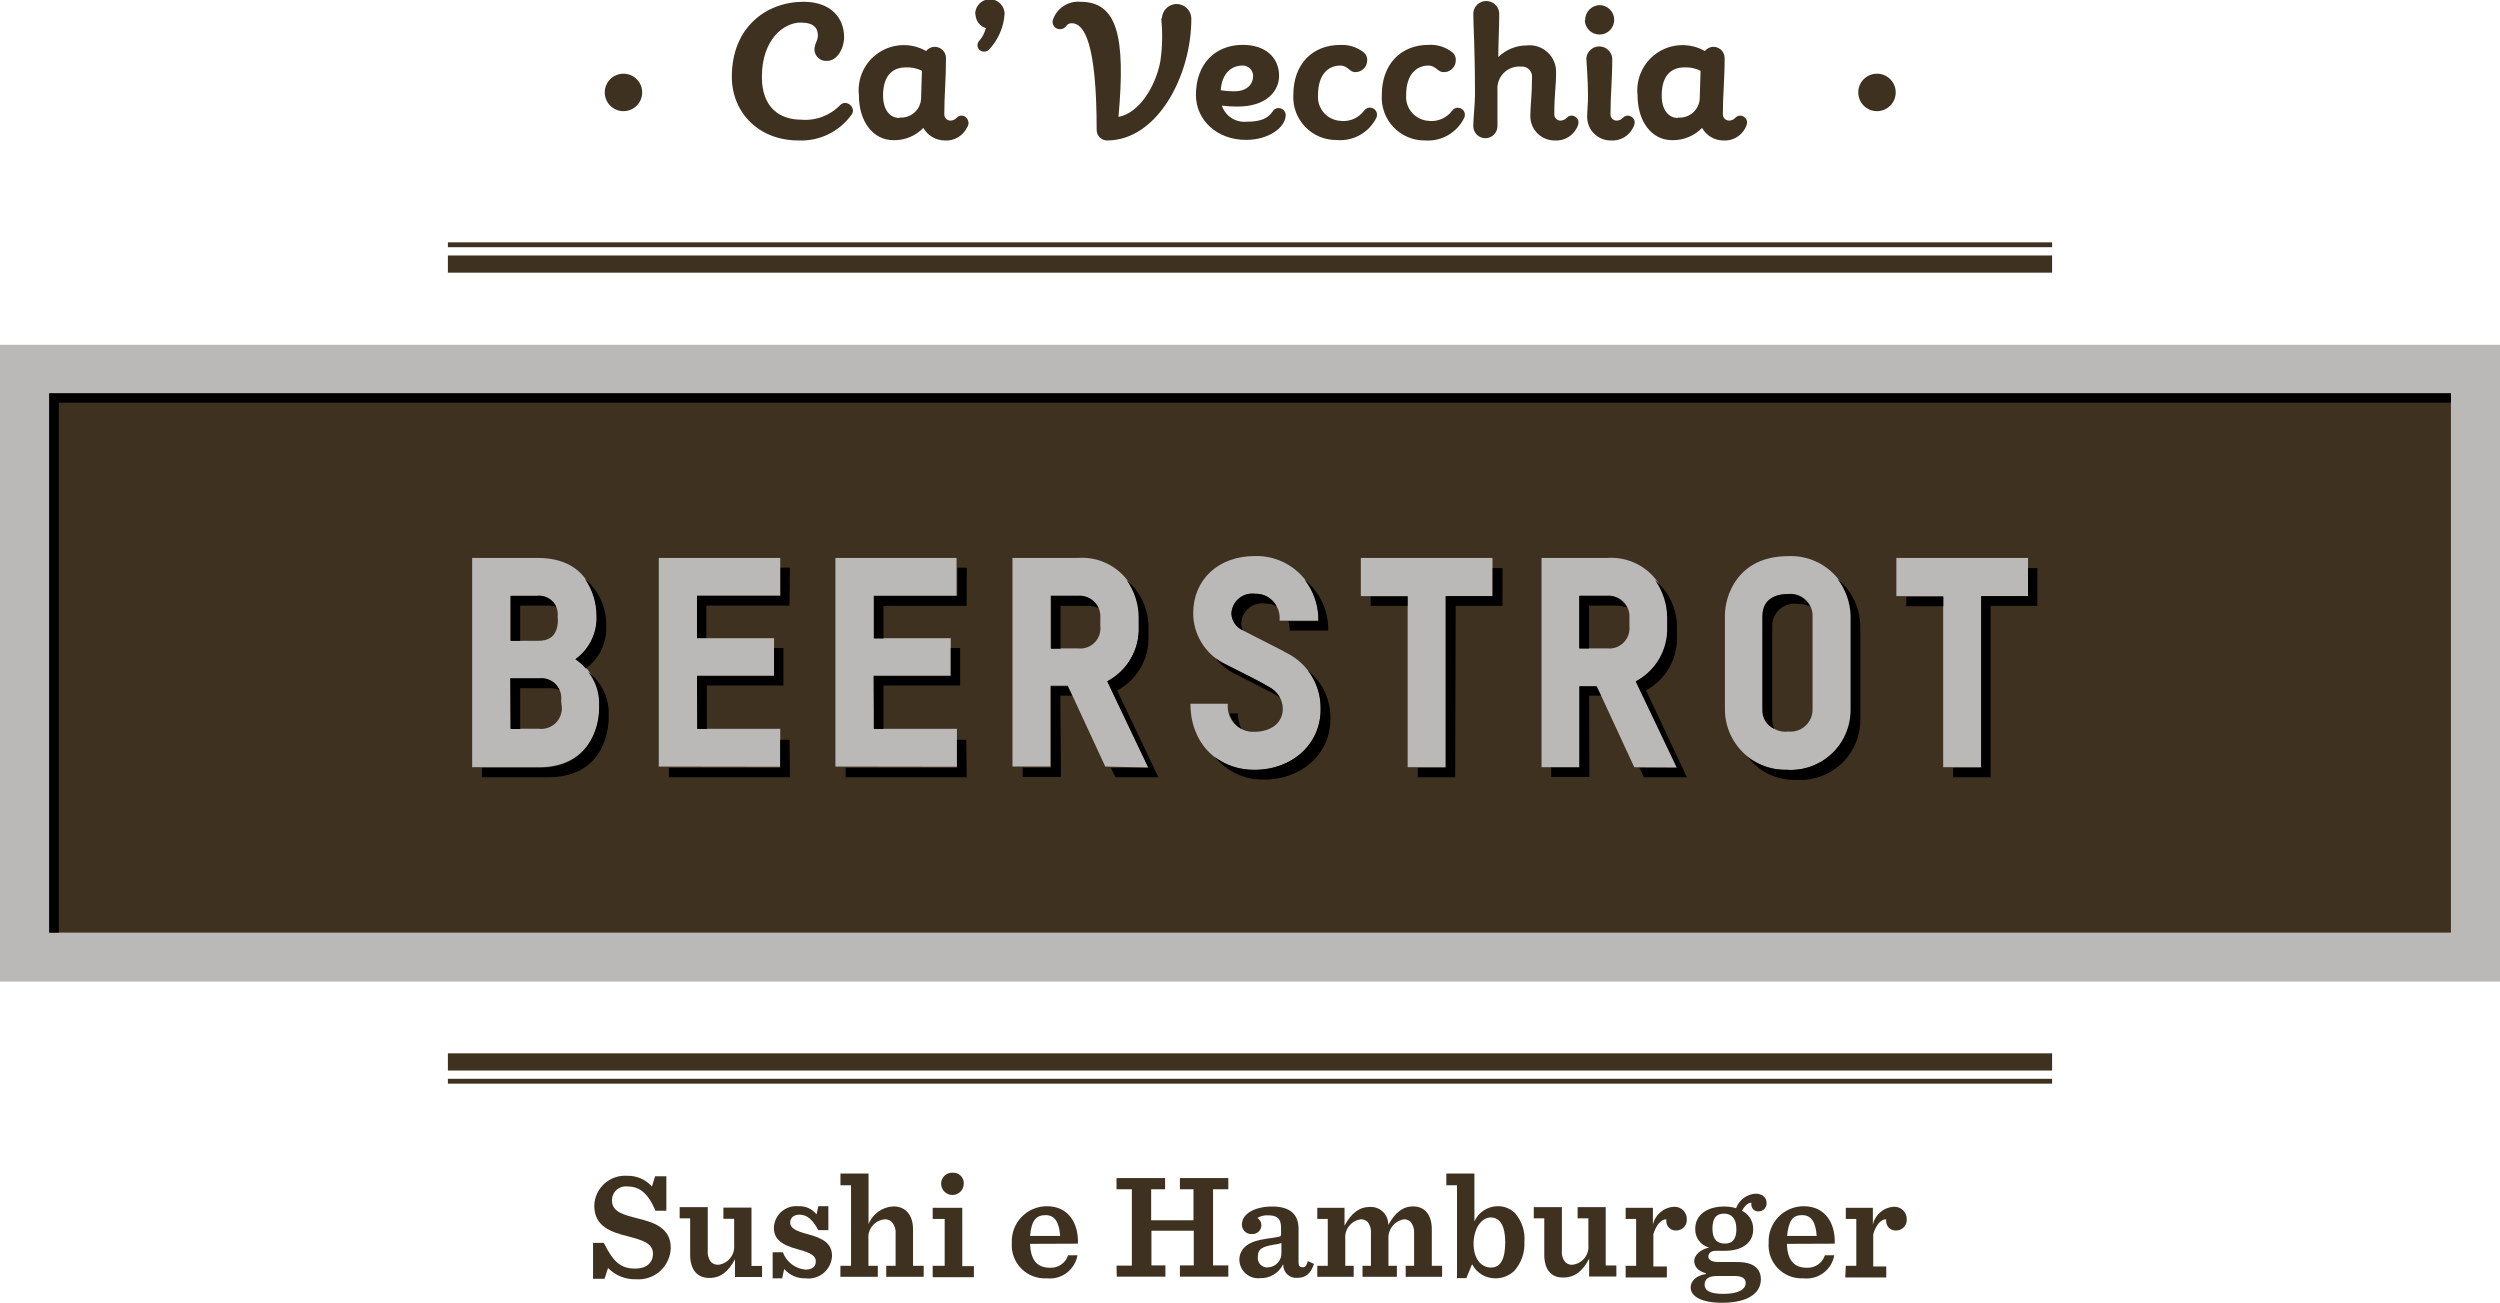
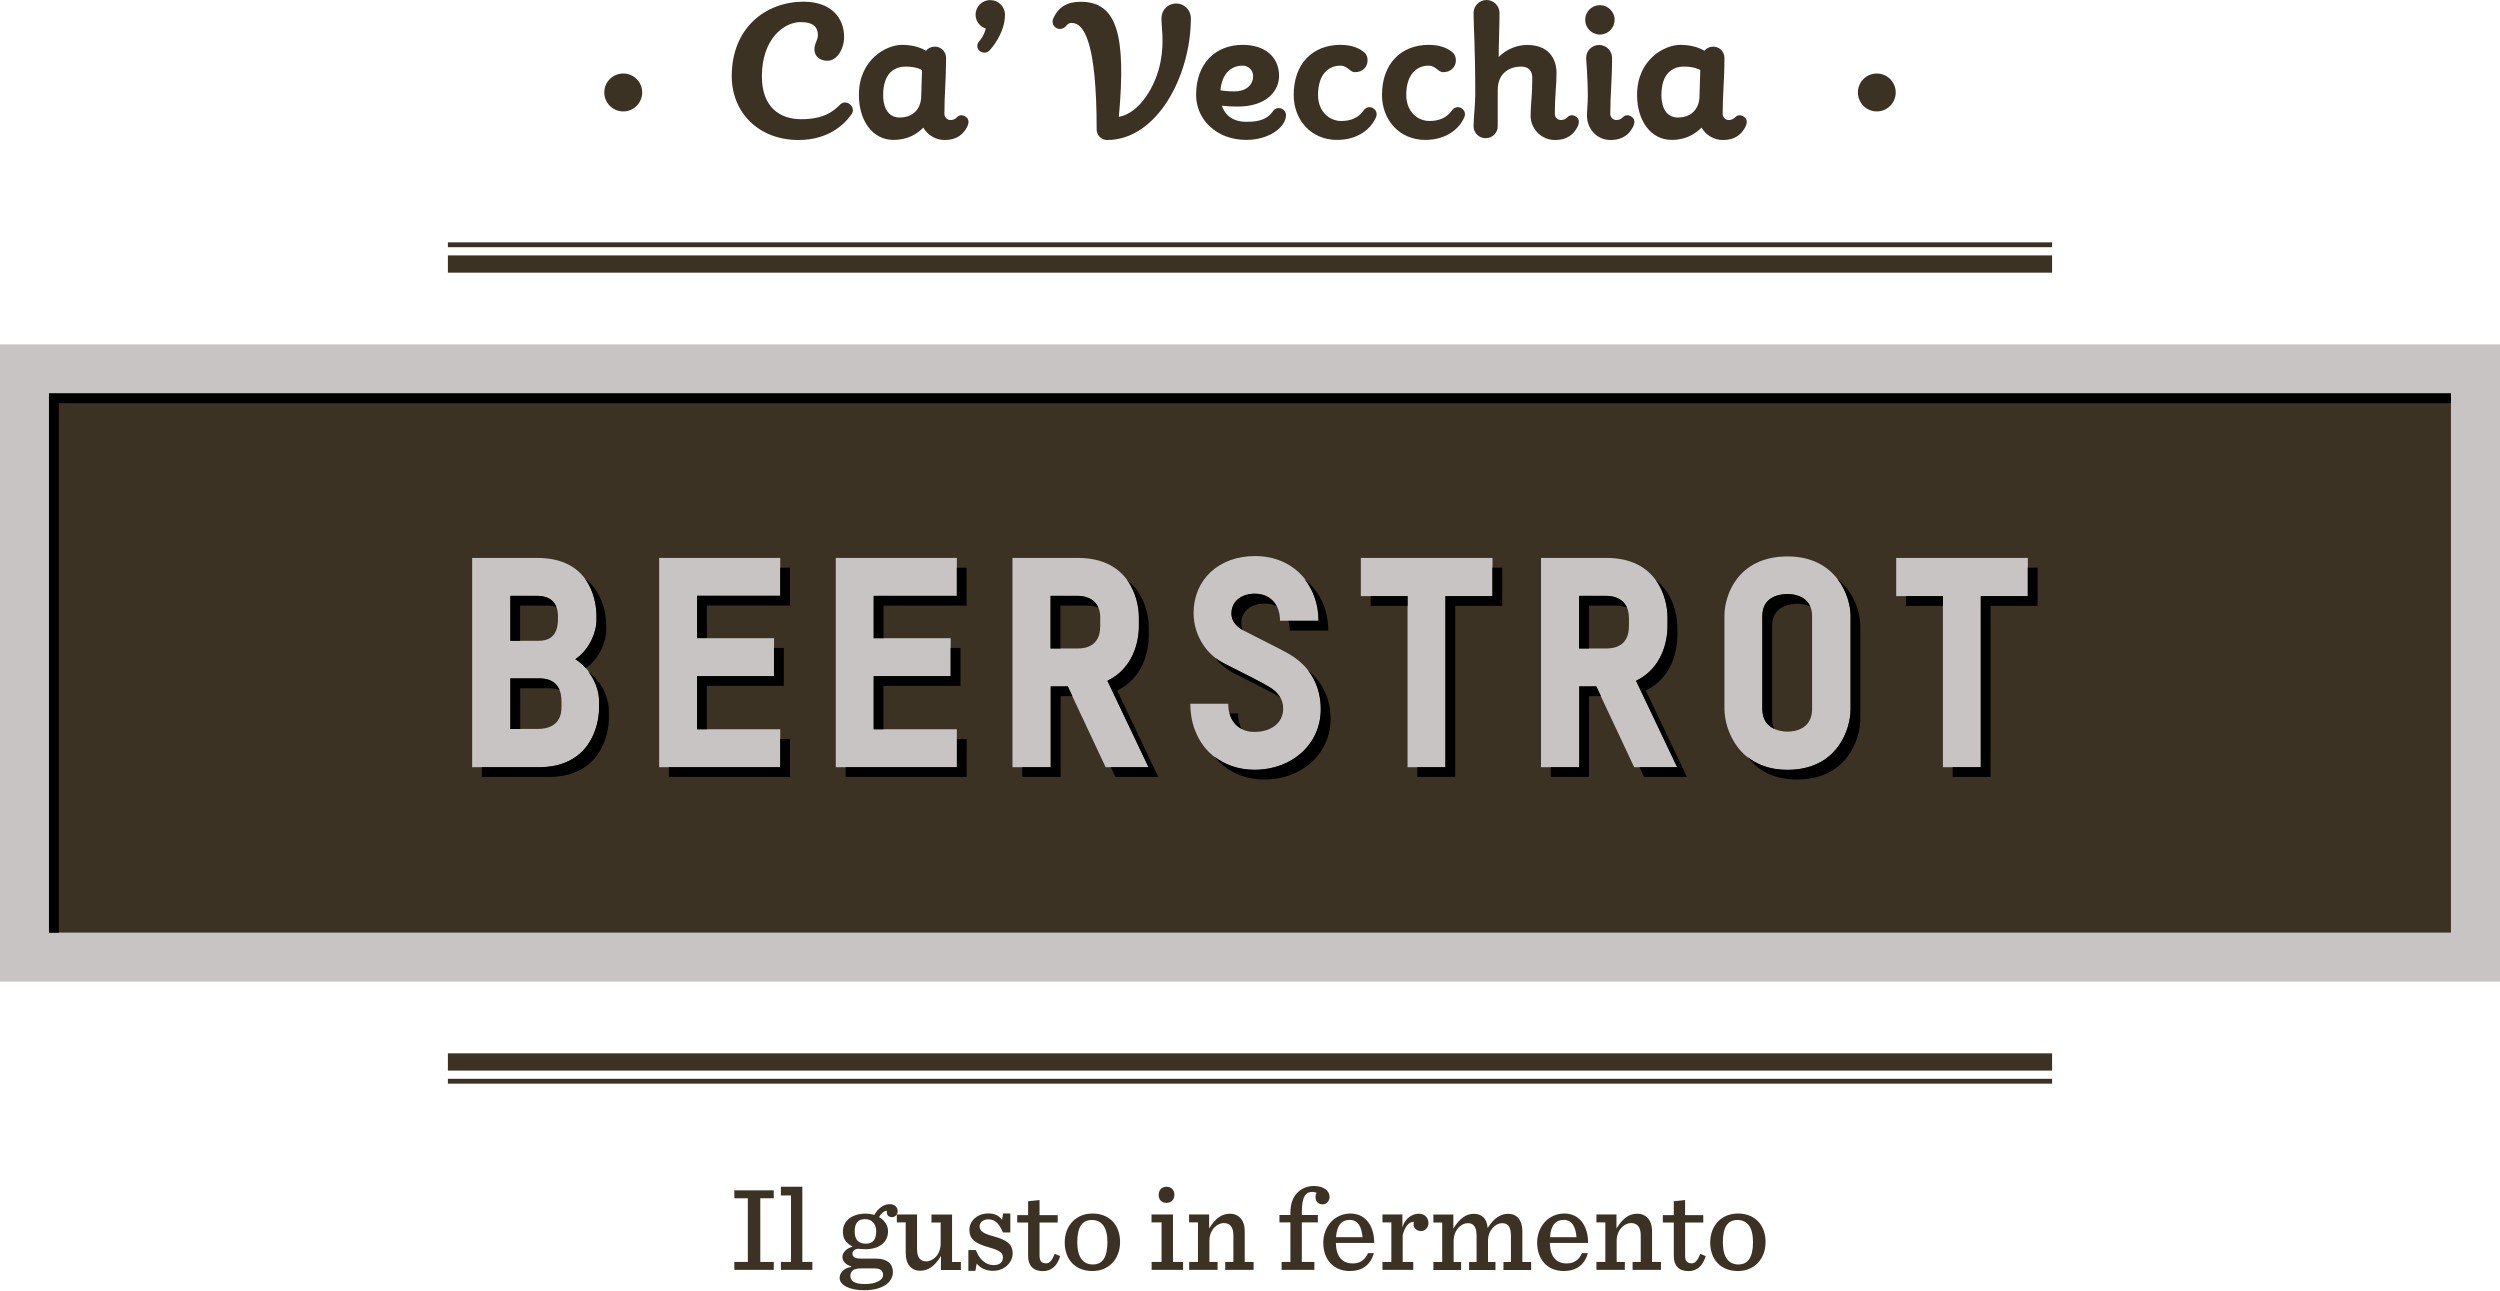
- <svg xmlns="http://www.w3.org/2000/svg" id="Isolation_Mode" data-name="Isolation Mode" viewBox="0 0 266.97 139.07">
-   <rect x="2.62" y="39.39" width="261.73" height="62.81" style="fill:#3f3120" />
-   <path d="M267,104.82H0v-68H267ZM5.23,99.59h256.5V42H5.23ZM57.55,81.93H50.42V59.58h7c5.4,0,6.31,4.17,6.31,6.24v.38a5.43,5.43,0,0,1-2.26,4.18A5.5,5.5,0,0,1,64,74.87v.72C64,77.63,62.91,81.93,57.55,81.93Zm2-16.07a2,2,0,0,0-2.26-2.23H54.5v4.8h3c.92,0,2.08-.31,2.08-2.29Zm.37,9a2.14,2.14,0,0,0-2.32-2.44H54.5v5.4h3A2.21,2.21,0,0,0,60,75.52Zm10.43,7V59.58H83.32v4.05H74.43v4.52h8.23v4H74.43v5.68h8.89v4.05Zm18.86,0V59.58h12.94v4.05H93.3v4.52h8.23v4H93.3v5.68h8.89v4.05Zm28.82,0-4-8.64H112.2v8.64h-4.08V59.58h7a6.07,6.07,0,0,1,6.5,6.34v1a6.33,6.33,0,0,1-3.36,5.81l4.39,9.23ZM117.5,66a2.21,2.21,0,0,0-2.45-2.38H112.2v5.62h2.92a2.15,2.15,0,0,0,2.38-2.39ZM134,82.21c-4.18,0-6.88-3-6.88-7.06h4a2.71,2.71,0,0,0,2.79,3c1.89,0,3.08-1,3.08-2.48a2.64,2.64,0,0,0-1.54-2.35c-.85-.51-2.35-1.26-4.83-2.51a6.05,6.05,0,0,1-3.2-5.34c0-3.58,2.7-6.09,6.56-6.09a6.58,6.58,0,0,1,6.78,6.9h-4.12A2.59,2.59,0,0,0,134,63.41a2.22,2.22,0,0,0-2.51,2.13,2.09,2.09,0,0,0,1.31,1.82c2.7,1.38,3.74,1.89,4.59,2.36a6.54,6.54,0,0,1,3.64,6C141.05,79.48,138,82.21,134,82.21Zm20.37-18.55V81.93h-4.05V63.66h-5V59.58h14.06v4.08Zm20.15,18.27-4-8.64h-1.82v8.64h-4.08V59.58h7a6.07,6.07,0,0,1,6.5,6.34v1a6.33,6.33,0,0,1-3.36,5.81l4.4,9.23ZM174,66a2.21,2.21,0,0,0-2.45-2.38h-2.86v5.62h2.92A2.16,2.16,0,0,0,174,66.86Zm16.92,16.2a6.46,6.46,0,0,1-6.72-6.5v-10c0-2.07,1.35-6.31,6.75-6.31a6.41,6.41,0,0,1,6.72,6.34v10A6.4,6.4,0,0,1,190.87,82.21Zm2.64-16.42a2.33,2.33,0,0,0-2.61-2.35c-.88,0-2.7.28-2.7,2.35v9.92a2.4,2.4,0,0,0,2.7,2.42,2.36,2.36,0,0,0,2.61-2.42Zm18-2.13V81.93h-4.05V63.66h-5V59.58h14.06v4.08Z" style="fill:#bbb8b8" />
-   <path d="M261.73,42v1H6.28V99.59h-1V42ZM84.36,60.62h-1v3H74.43v4.52h1V64.67h8.88ZM103.23,83H90.3v-1h11.89v-3h1Zm0-18.3H94.35v3.48h-1V63.63h8.89v-3h1ZM93.3,72.2h8.23v-3h1v4H94.35v4.64h-1Zm20,10.77h-4.09v-1h3V73.29H114l.49,1h-1.26Zm6-9.23L123.7,83h-4.59l-.48-1h4l-4.39-9.23a6.33,6.33,0,0,0,3.36-5.81v-1a7,7,0,0,0-1.28-4,6.54,6.54,0,0,1,2.32,5v1A6.31,6.31,0,0,1,119.3,73.74ZM74.43,72.2h8.23v-3h1v4H75.48v4.64h-1Zm-15-7.37a3.1,3.1,0,0,0-1-.16H55.55v3.76h-1v-4.8h2.83A2,2,0,0,1,59.41,64.83ZM54.5,72.45h3.14a2.1,2.1,0,0,1,2.11,1.24,2.74,2.74,0,0,0-1.07-.2H55.55v4.36h-1ZM58.59,83H51.47v-1h6.08c5.36,0,6.43-4.3,6.43-6.34v-.72a5.35,5.35,0,0,0-1.17-3.18A5.48,5.48,0,0,1,65,75.91v.72C65,78.67,64,83,58.59,83Zm25.77,0H71.43v-1H83.32v-3h1Zm32.93-18.08a3.18,3.18,0,0,0-1.19-.22h-2.85v4.58h-1V63.63h2.85A2.3,2.3,0,0,1,117.29,64.89Zm-52.55,2v.38a5.38,5.38,0,0,1-2.18,4.1,5.47,5.47,0,0,0-1.12-1A5.43,5.43,0,0,0,63.7,66.2v-.38a6.92,6.92,0,0,0-1.24-4A6.33,6.33,0,0,1,64.74,66.87ZM212.57,83h-4v-1h3V63.66h5v-3h1V64.7h-5ZM136.33,64.75a2.77,2.77,0,0,0-1.27-.3,2.22,2.22,0,0,0-2.51,2.14,1.73,1.73,0,0,0,.18.71,2,2,0,0,1-1.22-1.76A2.22,2.22,0,0,1,134,63.41,2.46,2.46,0,0,1,136.33,64.75Zm37.4.14a3.16,3.16,0,0,0-1.18-.22h-2.86v4.58h-1.05V63.63h2.86A2.29,2.29,0,0,1,173.73,64.89Zm-4,18.08h-4.08v-1h3V73.29h1.82l.5,1h-1.27Zm6.06-9.23L180.14,83h-4.58l-.49-1h4l-4.4-9.23a6.33,6.33,0,0,0,3.36-5.81v-1a7,7,0,0,0-1.28-4,6.56,6.56,0,0,1,2.33,5v1A6.31,6.31,0,0,1,175.75,73.74Zm31.73-9h-3.95v-1h3.95ZM186.62,80.83a6.56,6.56,0,0,0,4.25,1.38,6.4,6.4,0,0,0,6.75-6.47v-10a6.73,6.73,0,0,0-1.4-3.92,6.66,6.66,0,0,1,2.44,5v10a6.4,6.4,0,0,1-6.74,6.46A6.28,6.28,0,0,1,186.62,80.83Zm6.67-16.07a3.35,3.35,0,0,0-1.34-.28,2.38,2.38,0,0,0-2.7,2.36v9.92a2.57,2.57,0,0,0,.22,1.07,2.14,2.14,0,0,1-1.27-2.12V65.79c0-2.07,1.82-2.35,2.7-2.35A2.5,2.5,0,0,1,193.29,64.76Zm-62,11.43h.9a3.43,3.43,0,0,0,.38,1.64A2.54,2.54,0,0,1,131.31,76.19Zm-1.62,4.6a6.84,6.84,0,0,0,4.3,1.42c4,0,7.06-2.73,7.06-6.47a6.58,6.58,0,0,0-1.37-4.15,6.45,6.45,0,0,1,2.41,5.2c0,3.73-3.07,6.46-7.06,6.46A6.62,6.62,0,0,1,129.69,80.79Zm.11-10.53a5.52,5.52,0,0,0,.86.56c2.48,1.25,4,2,4.83,2.51a3.19,3.19,0,0,1,1.21,1.15c-.06,0-.1-.08-.16-.11-.85-.5-2.36-1.25-4.84-2.51A5.69,5.69,0,0,1,129.8,70.26ZM155.4,83h-4v-1h3V63.66h5v-3h1.05V64.7h-5ZM141.84,67.34h-4.11a3.8,3.8,0,0,0-.15-1h3.22a7.09,7.09,0,0,0-1.49-4.44A6.81,6.81,0,0,1,141.84,67.34Zm8.47-2.64h-3.94v-1h3.94Z" />
-   <path d="M219.14,29.12H47.83V27.28H219.14Zm0-3.24H47.83v.52H219.14Zm0,86.6H47.83v1.84H219.14Zm0,2.72H47.83v.52H219.14ZM85.27,15a6.62,6.62,0,0,0,5.63-2.7.82.82,0,0,0,.19-.49.88.88,0,0,0-.84-.82.77.77,0,0,0-.53.23,5.15,5.15,0,0,1-4.17,1.56c-2.22,0-4.19-1.23-4.19-4.57,0-4,2.34-5.8,4.13-5.8,1.48,0,1.85.63,1.85,1.4,0,.56-.37.85-.37,1.53A1.25,1.25,0,0,0,88.35,6.5c1,0,1.79-1.26,1.79-2.55,0-2-1.38-3.76-4.33-3.76-3.94,0-7.66,2.69-7.66,8C78.15,12,81,15,85.27,15Zm15.59,0a2.46,2.46,0,0,0,2.4-1.37.81.81,0,0,0-.08-1.07.69.69,0,0,0-1,0,.93.93,0,0,1-.7.32.66.66,0,0,1-.64-.65c0-2.21.18-3.6.18-6A1.2,1.2,0,0,0,99.84,5a1.17,1.17,0,0,0-.94.45,4.82,4.82,0,0,0-7.18,4.72c0,2.77,1.48,4.8,3.69,4.8a4.3,4.3,0,0,0,3.19-1.31A2.64,2.64,0,0,0,100.86,15Zm-4.8-2.4c-1,0-1.76-.83-1.76-2.4,0-2.31,1.19-3,2.4-3a3.4,3.4,0,0,1,1.75.36l-.09,3A2.13,2.13,0,0,1,96.06,12.55Zm8.12-11A1.54,1.54,0,0,0,105.27,3a3,3,0,0,1-.68,1.33.71.71,0,0,0,0,1,.78.78,0,0,0,1,0,6.2,6.2,0,0,0,1.69-3.84,1.57,1.57,0,1,0-3.14,0ZM124,1.94a18.2,18.2,0,0,1-.09,4.61c-.52,2.77-2.33,5.56-4.47,5.93.79-8.74-.18-12.29-4.08-12.29A2.84,2.84,0,0,0,112.48,2a.77.77,0,0,0,.29,1,.82.82,0,0,0,1.09-.22.67.67,0,0,1,.59-.3c1.33,0,2.66,2.11,2.66,11.39A1.12,1.12,0,0,0,118.22,15c5.35,0,9-6.87,9-13a1.57,1.57,0,0,0-3.14,0ZM133.08,13a2.53,2.53,0,0,1-2.6-1.72,13,13,0,0,0,1.68.1c3.21,0,4.43-1.77,4.43-3.27,0-2-1.48-3.32-3.88-3.32-2.91,0-5,2-5,5.35,0,2.66,2.22,4.8,5.35,4.8,2.47,0,4.24-1.37,4.24-2.66a.77.77,0,0,0-.77-.74.71.71,0,0,0-.61.34C135.41,12.64,134.65,13,133.08,13Zm-.37-6a1.11,1.11,0,0,1,1.11,1.11c0,.85-.63,1.64-2,1.64a8.68,8.68,0,0,1-1.46-.11C130.48,7.81,131.51,7,132.71,7Zm10.53,5.91a2.55,2.55,0,0,1-2.49-2.77c0-2.21,1.1-3.14,2.4-3.14.74,0,1,.7,1.53.7A1.26,1.26,0,0,0,146,6.46a1,1,0,0,0-.35-.85,3.73,3.73,0,0,0-2.54-.81c-2.92,0-5,2-5,5.35a4.57,4.57,0,0,0,4.62,4.8A4.3,4.3,0,0,0,147,12.53a.76.76,0,0,0-1.31-.74A2.76,2.76,0,0,1,143.24,12.92Zm9.42,0a2.56,2.56,0,0,1-2.5-2.77c0-2.21,1.11-3.14,2.4-3.14.74,0,1,.7,1.54.7a1.26,1.26,0,0,0,1.36-1.25,1,1,0,0,0-.35-.85,3.74,3.74,0,0,0-2.55-.81c-2.91,0-5,2-5,5.35A4.57,4.57,0,0,0,152.2,15a4.29,4.29,0,0,0,4.16-2.42.75.75,0,0,0-1.3-.74A2.76,2.76,0,0,1,152.66,12.92ZM166,15a2.46,2.46,0,0,0,2.4-1.37c.22-.42.24-.81-.07-1.07a.69.69,0,0,0-1,0,.94.94,0,0,1-.7.32.66.66,0,0,1-.65-.65c0-2.21.19-2.95.19-4.43a2.83,2.83,0,0,0-3.14-2.95A4.35,4.35,0,0,0,160,6.09c0-1.38.1-3.17.1-4.71a1.39,1.39,0,0,0-2.77,0c0,1.57.18,3.42.18,8.77,0,.92-.18,2.49-.18,3.32a1.29,1.29,0,0,0,2.58,0V9.6a2.33,2.33,0,0,1,2.49-2.49,1.08,1.08,0,0,1,1.2,1.19c0,1.85-.18,3-.18,4.07A2.59,2.59,0,0,0,166,15Zm3.24-12.83A1.57,1.57,0,1,0,170.85.55,1.57,1.57,0,0,0,169.28,2.12ZM172,15a2.46,2.46,0,0,0,2.4-1.37c.22-.42.24-.81-.07-1.07a.69.69,0,0,0-1,0,.94.94,0,0,1-.7.32.66.66,0,0,1-.65-.65c0-2.21.19-3.6.19-6a1.39,1.39,0,0,0-2.77,0s.18,2.4.18,4c0,.92-.09,1.57-.09,2.22A2.51,2.51,0,0,0,172,15Zm12,0a2.46,2.46,0,0,0,2.4-1.37c.22-.42.24-.81-.07-1.07a.69.69,0,0,0-1,0,.94.94,0,0,1-.7.32.68.68,0,0,1-.65-.65c0-2.21.19-3.6.19-6A1.2,1.2,0,0,0,183,5a1.17,1.17,0,0,0-.94.45,4.83,4.83,0,0,0-7.19,4.72c0,2.77,1.48,4.8,3.7,4.8a4.34,4.34,0,0,0,3.19-1.31A2.61,2.61,0,0,0,184,15Zm-4.8-2.4c-1,0-1.75-.83-1.75-2.4,0-2.31,1.18-3,2.4-3a3.4,3.4,0,0,1,1.75.36l-.09,3A2.14,2.14,0,0,1,179.17,12.55ZM68.58,9.87a2,2,0,1,1-2-2A2,2,0,0,1,68.58,9.87Zm133.86,0a2,2,0,1,1-2-2A2,2,0,0,1,202.44,9.87Z" style="fill:#3f3120" />
-   <path d="M63.33,132.72h1.15c1,2,1.76,2.75,3.35,2.75,1.2,0,1.9-.61,1.9-1.6,0-1.15-1.23-1.46-2.73-1.86-1.7-.44-3.54-1-3.54-3.26A3.29,3.29,0,0,1,67,125.56a3.44,3.44,0,0,1,2.62,1.14l.34-1.09h1.2v3.68H70c-.83-1.93-1.72-2.59-3-2.59a1.48,1.48,0,0,0-1.65,1.49c0,1.26,1.3,1.55,2.82,1.94s3.46.92,3.46,3.12a3.44,3.44,0,0,1-3.7,3.36,4,4,0,0,1-3-1.2l-.37,1.15H63.33Z" style="fill:#3f3120" />
-   <path d="M73.7,134v-3.9H72.58v-1.19h3v4.64a1.71,1.71,0,0,0,.37,1.24,1.07,1.07,0,0,0,.77.27A1.93,1.93,0,0,0,78.4,133v-2.85H77.25v-1.19h3v6.23h1.13v1.18H78.49v-1.9c-.71,1.33-1.54,2-2.73,2C74.4,136.48,73.7,135.52,73.7,134Z" style="fill:#3f3120" />
-   <path d="M82.51,133.73H83.6A2.85,2.85,0,0,0,86,135.58c.78,0,1.12-.36,1.12-.89s-.45-.9-1.92-1.28c-1.78-.48-2.56-1.09-2.56-2.32a2.39,2.39,0,0,1,2.62-2.28,2.32,2.32,0,0,1,1.94.87l.19-.87h1.07v2.55H87.38c-.54-1-1.12-1.65-2-1.65-.57,0-1,.3-1,.85s.51.88,1.86,1.23c1.68.45,2.61,1,2.61,2.34A2.52,2.52,0,0,1,86,136.51a2.86,2.86,0,0,1-2.26-1l-.21,1H82.51Z" style="fill:#3f3120" />
-   <path d="M89.75,135.17h1.13v-8.6H89.75v-1.25h3v5.4a3,3,0,0,1,2.66-1.89c1.36,0,2.09,1,2.09,2.43v3.91h1.14v1.18h-4v-1.18h1v-3.46a1.65,1.65,0,0,0-.39-1.2,1,1,0,0,0-.8-.3,1.92,1.92,0,0,0-1.71,2.12v2.84h1v1.18h-4Z" style="fill:#3f3120" />
-   <path d="M99.6,135.17h1.28v-5H99.6v-1.19h3.16v6.23H104v1.18H99.6Zm.9-8.73a1.17,1.17,0,0,1,1.22-1.21,1.12,1.12,0,0,1,1.2,1.17,1.21,1.21,0,0,1-2.42,0Z" style="fill:#3f3120" />
-   <path d="M110,132.83c.06,1.81.81,2.55,2.14,2.55a1.93,1.93,0,0,0,1.92-1.33h1a3,3,0,0,1-3.29,2.46,3.53,3.53,0,0,1-3.72-3.78,3.74,3.74,0,0,1,3.75-3.92c2.34,0,3.39,1.88,3.31,4Zm0-.85h3.21c-.1-1.44-.55-2.22-1.56-2.22S110.13,130.35,110,132Z" style="fill:#3f3120" />
-   <path d="M119.23,135.15h1.64V127h-1.64v-1.2h5.19V127h-1.49v3.31h4.52V127H126v-1.2h5.17V127h-1.63v8.13h1.63v1.2H126v-1.2h1.48v-3.7h-4.52v3.7h1.49v1.2h-5.19Z" style="fill:#3f3120" />
-   <path d="M132.35,134.53a1.82,1.82,0,0,1,.55-1.33c.54-.55,1.33-.79,2.9-1,.91-.13,1-.14,1-.38v-.72c0-1-.45-1.32-1.41-1.32a2.07,2.07,0,0,0-1.12.28.91.91,0,0,1,.43.8.94.94,0,0,1-1,.92,1,1,0,0,1-1.08-1c0-1.25,1.51-1.94,3.24-1.94,1.92,0,2.81.85,2.81,2.4v3.59c0,.35.13.5.45.5s.4-.21.54-.66l.66.3c-.35,1.06-.91,1.49-1.79,1.49a1.37,1.37,0,0,1-1.49-1.41H137a2.6,2.6,0,0,1-2.42,1.44A2,2,0,0,1,132.35,134.53Zm4.49-.79v-1a2.68,2.68,0,0,1-.72.16c-1.38.23-1.8.48-1.8,1.33a1,1,0,0,0,1.11,1.11A1.5,1.5,0,0,0,136.84,133.74Z" style="fill:#3f3120" />
-   <path d="M150.9,128.83c1.33,0,2,1,2,2.43v3.91H154v1.18h-3.89v-1.18h.9v-3.46a1.74,1.74,0,0,0-.37-1.23,1,1,0,0,0-.74-.27,2,2,0,0,0-1.63,2.12v2.84h.9v1.18h-3.67v-1.18h.9v-3.46a1.69,1.69,0,0,0-.36-1.23,1,1,0,0,0-.75-.27,1.94,1.94,0,0,0-1.63,2.12v2.84h.9v1.18h-3.89v-1.18h1.12v-5h-1.12v-1.19h2.91v1.91c.7-1.32,1.57-2,2.67-2a1.86,1.86,0,0,1,2,1.92C149,129.47,149.81,128.83,150.9,128.83Z" style="fill:#3f3120" />
-   <path d="M155.59,126.57h-1.14v-1.25h3v5.11a2.73,2.73,0,0,1,2.42-1.62,2.56,2.56,0,0,1,1.92.74,4.2,4.2,0,0,1,1,3.09,4.33,4.33,0,0,1-1.07,3.06,2.88,2.88,0,0,1-2,.81A2.78,2.78,0,0,1,157.2,135l-.61,1.49h-1Zm5.15,6.08c0-1.69-.53-2.64-1.54-2.64s-1.84,1.2-1.84,2.81.82,2.54,1.86,2.54S160.74,134.42,160.74,132.65Z" style="fill:#3f3120" />
-   <path d="M164.91,134v-3.9h-1.12v-1.19h3v4.64a1.66,1.66,0,0,0,.37,1.24,1,1,0,0,0,.76.27,1.93,1.93,0,0,0,1.7-2.11v-2.85h-1.15v-1.19h3v6.23h1.14v1.18H169.7v-1.9c-.7,1.33-1.54,2-2.72,2C165.62,136.48,164.91,135.52,164.91,134Z" style="fill:#3f3120" />
-   <path d="M173.6,135.17h1.12v-5H173.6v-1.19h2.91v1.81a2.43,2.43,0,0,1,2.25-1.92,1.3,1.3,0,0,1,1.37,1.34,1.12,1.12,0,0,1-1.09,1.19,1,1,0,0,1-1.1-1,1.38,1.38,0,0,1,0-.2c-.59,0-1.1.67-1.38,1.6v3.44H178v1.18H173.6Z" style="fill:#3f3120" />
-   <path d="M184.2,133.57c-.34,0-.69,0-1,0-.51,0-.77.3-.77.61s.27.59,1.1.59h2c1.81,0,2.51.77,2.51,1.86,0,1.39-1.28,2.49-4.14,2.49-2.16,0-3.36-.65-3.36-1.65,0-.68.64-1.28,1.63-1.42v-.08c-.88-.24-1.25-.75-1.25-1.33s.69-1.26,1.6-1.41a2,2,0,0,1-1.49-2c0-1.47,1.23-2.39,3.11-2.39a4.44,4.44,0,0,1,1.25.18,2.38,2.38,0,0,1,2.08-1.55c.77,0,1.18.44,1.18,1a.85.85,0,0,1-.86.89.72.72,0,0,1-.77-.76,1,1,0,0,1,0-.17c-.32,0-.7.32-1,.86a2.15,2.15,0,0,1,1.2,1.89C187.28,132.7,186.05,133.57,184.2,133.57Zm2.22,3.45c0-.44-.3-.76-1.18-.76h-1.86c-.93,0-1.35.33-1.35.91s.42,1,2,1S186.42,137.71,186.42,137Zm-1-5.82c0-1-.47-1.6-1.31-1.6s-1.24.49-1.24,1.61.48,1.59,1.33,1.59S185.43,132.27,185.43,131.2Z" style="fill:#3f3120" />
-   <path d="M190.82,132.83c.06,1.81.81,2.55,2.14,2.55a1.93,1.93,0,0,0,1.92-1.33h1a3,3,0,0,1-3.29,2.46,3.53,3.53,0,0,1-3.72-3.78,3.74,3.74,0,0,1,3.75-3.92c2.34,0,3.39,1.88,3.31,4Zm0-.85H194c-.1-1.44-.55-2.22-1.56-2.22S191,130.35,190.84,132Z" style="fill:#3f3120" />
-   <path d="M197.11,135.17h1.12v-5h-1.12v-1.19H200v1.81a2.42,2.42,0,0,1,2.24-1.92,1.31,1.31,0,0,1,1.38,1.34,1.13,1.13,0,0,1-1.09,1.19,1,1,0,0,1-1.11-1,.71.71,0,0,1,0-.2c-.6,0-1.11.67-1.38,1.6v3.44h1.39v1.18h-4.38Z" style="fill:#3f3120" />
+ <svg xmlns="http://www.w3.org/2000/svg" version="1.1" id="Livello_1" x="0px" y="0px" viewBox="0 0 266.97 137.78" style="enable-background:new 0 0 266.97 137.78;" xml:space="preserve">
+   <style type="text/css">
+ 	.st0{fill:#3B3223;}
+ 	.st1{fill:#C7C4C3;}
+ </style>
+   <rect x="2.62" y="39.39" class="st0" width="261.73" height="62.81" />
+   <path class="st1" d="M266.97,104.82H0V36.78h266.97V104.82z M5.23,99.59h256.5V42.01H5.23V99.59z M57.55,81.93h-7.13V59.58h6.97  c5.4,0,6.31,4.18,6.31,6.25v0.38c0,1.32-0.79,3.2-2.26,4.18c1.57,1,2.54,2.79,2.54,4.49v0.72C63.98,77.63,62.91,81.93,57.55,81.93z   M59.59,65.86c0-2.01-1.41-2.23-2.26-2.23H54.5v4.8h3.01c0.91,0,2.07-0.31,2.07-2.29V65.86z M59.96,74.89  c0-2.07-1.35-2.45-2.32-2.45H54.5v5.4h2.98c0.88,0,2.48-0.28,2.48-2.32V74.89z M70.39,81.93V59.58h12.93v4.05h-8.88v4.52h8.22v4.05  h-8.22v5.68h8.88v4.05H70.39z M89.25,81.93V59.58h12.93v4.05H93.3v4.52h8.22v4.05H93.3v5.68h8.88v4.05H89.25z M118.07,81.93  l-4.05-8.63h-1.82v8.63h-4.08V59.58h7c5.43,0,6.5,4.3,6.5,6.34v0.97c0,1.6-0.6,4.49-3.36,5.81l4.39,9.23H118.07z M117.5,66.01  c0-2.07-1.57-2.38-2.45-2.38h-2.86v5.62h2.92c0.88,0,2.38-0.28,2.38-2.39V66.01z M133.99,82.21c-4.18,0-6.88-3.04-6.88-7.06h4.05  c0,1.95,1.19,3.01,2.79,3.01c1.88,0,3.08-1.03,3.08-2.48c0-1.13-0.66-1.85-1.54-2.36c-0.85-0.5-2.35-1.26-4.83-2.51  c-1.82-0.91-3.2-2.98-3.2-5.34c0-3.58,2.7-6.09,6.56-6.09c4.02,0,6.78,2.92,6.78,6.91h-4.11c0-1.85-1.13-2.89-2.67-2.89  c-1.38,0-2.51,0.75-2.51,2.13c0,0.75,0.47,1.38,1.32,1.82c2.7,1.38,3.73,1.88,4.58,2.35c2.39,1.29,3.64,3.39,3.64,6.03  C141.05,79.48,137.97,82.21,133.99,82.21z M154.36,63.66v18.27h-4.05V63.66h-4.99v-4.08h14.06v4.08H154.36z M174.51,81.93  l-4.05-8.63h-1.82v8.63h-4.08V59.58h7c5.43,0,6.5,4.3,6.5,6.34v0.97c0,1.6-0.6,4.49-3.36,5.81l4.39,9.23H174.51z M173.95,66.01  c0-2.07-1.57-2.38-2.45-2.38h-2.86v5.62h2.92c0.88,0,2.39-0.28,2.39-2.39V66.01z M190.87,82.21c-5.24,0-6.72-4.36-6.72-6.5v-9.98  c0-2.07,1.35-6.31,6.75-6.31c5.18,0,6.72,4.24,6.72,6.34v9.98C197.62,77.88,196.21,82.21,190.87,82.21z M193.51,65.79  c0-2.07-1.79-2.35-2.6-2.35c-0.88,0-2.7,0.28-2.7,2.35v9.92c0,2.1,1.82,2.42,2.7,2.42c0.81,0,2.6-0.31,2.6-2.42V65.79z   M211.53,63.66v18.27h-4.05V63.66h-4.99v-4.08h14.06v4.08H211.53z" />
+   <path d="M261.73,42.01v1.05H6.28v56.54H5.23V42.01H261.73z M84.36,60.62h-1.04v3h-8.88v4.52h1.04v-3.48h8.88V60.62z M103.23,82.97  H90.3v-1.04h11.89v-3.01h1.04V82.97z M103.23,64.67h-8.88v3.48H93.3v-4.52h8.88v-3h1.04V64.67z M93.3,72.2h8.22v-3.01h1.05v4.05  h-8.23v4.64H93.3V72.2z M113.25,82.97h-4.08v-1.04h3.04v-8.63h1.82l0.49,1.04h-1.26V82.97z M119.3,73.74l4.39,9.23h-4.58l-0.49-1.04  h4.03l-4.39-9.23c2.76-1.32,3.36-4.21,3.36-5.81v-0.97c0-1.04-0.29-2.66-1.28-4.01c1.84,1.43,2.33,3.72,2.33,5.05v0.97  C122.66,69.54,122.06,72.43,119.3,73.74z M74.43,72.2h8.22v-3.01h1.05v4.05h-8.22v4.64h-1.04V72.2z M59.41,64.83  c-0.36-0.13-0.73-0.16-1.04-0.16h-2.83v3.76H54.5v-4.8h2.82C58,63.63,59.01,63.78,59.41,64.83z M54.5,72.45h3.14  c0.74,0,1.69,0.22,2.11,1.24c-0.35-0.14-0.73-0.19-1.06-0.19h-3.14v4.35H54.5V72.45z M58.59,82.97h-7.13v-1.04h6.08  c5.37,0,6.43-4.3,6.43-6.34v-0.72c0-1.11-0.45-2.23-1.17-3.17c1.36,1.03,2.22,2.65,2.22,4.22v0.72  C65.03,78.67,63.96,82.97,58.59,82.97z M84.36,82.97H71.43v-1.04h11.89v-3.01h1.04V82.97z M117.29,64.89  c-0.41-0.17-0.85-0.22-1.19-0.22h-2.86v4.58h-1.05v-5.62h2.86C115.74,63.63,116.83,63.83,117.29,64.89z M64.74,66.87v0.38  c0,1.29-0.76,3.12-2.18,4.11c-0.33-0.37-0.7-0.71-1.12-0.97c1.48-0.97,2.26-2.86,2.26-4.18v-0.38c0-1.07-0.25-2.71-1.24-4.04  C64.33,63.18,64.74,65.49,64.74,66.87z M212.57,82.97h-4.05v-1.04h3V63.66h5.02v-3.04h1.05v4.08h-5.02V82.97z M136.33,64.75  c-0.37-0.19-0.8-0.3-1.27-0.3c-1.38,0-2.51,0.75-2.51,2.13c0,0.26,0.07,0.49,0.18,0.71c-0.78-0.43-1.23-1.04-1.23-1.76  c0-1.38,1.13-2.13,2.51-2.13C135.05,63.41,135.89,63.88,136.33,64.75z M173.73,64.89c-0.41-0.18-0.85-0.22-1.19-0.22h-2.86v4.58  h-1.05v-5.62h2.86C172.18,63.63,173.28,63.83,173.73,64.89z M169.69,82.97h-4.08v-1.04h3.04v-8.63h1.82l0.49,1.04h-1.27V82.97z   M175.75,73.74l4.4,9.23h-4.58l-0.49-1.04h4.03l-4.39-9.23c2.76-1.32,3.36-4.21,3.36-5.81v-0.97c0-1.04-0.29-2.66-1.28-4.01  c1.84,1.43,2.32,3.72,2.32,5.05v0.97C179.11,69.54,178.51,72.43,175.75,73.74z M207.48,64.7h-3.95v-1.04h3.95V64.7z M186.62,80.83  c1.01,0.81,2.38,1.38,4.25,1.38c5.34,0,6.75-4.33,6.75-6.47v-9.98c0-1.04-0.38-2.61-1.4-3.93c1.8,1.42,2.44,3.63,2.44,4.97v9.98  c0,2.13-1.41,6.46-6.75,6.46C189.31,83.25,187.64,82.18,186.62,80.83z M193.29,64.76c-0.48-0.21-1-0.28-1.35-0.28  c-0.88,0-2.7,0.28-2.7,2.36v9.92c0,0.44,0.09,0.78,0.22,1.07c-0.67-0.31-1.27-0.92-1.27-2.12v-9.92c0-2.07,1.82-2.35,2.7-2.35  C191.55,63.44,192.81,63.63,193.29,64.76z M131.31,76.19h0.9c0,0.65,0.14,1.2,0.38,1.64C131.98,77.51,131.52,76.96,131.31,76.19z   M129.69,80.79c1.13,0.88,2.58,1.41,4.29,1.41c3.99,0,7.06-2.73,7.06-6.47c0-1.6-0.47-3.01-1.37-4.15c1.58,1.28,2.42,3.06,2.42,5.2  c0,3.73-3.08,6.46-7.06,6.46C132.73,83.25,130.89,82.3,129.69,80.79z M129.8,70.26c0.27,0.21,0.56,0.4,0.86,0.56  c2.48,1.25,3.99,2.01,4.83,2.51c0.51,0.29,0.93,0.67,1.21,1.15c-0.06-0.03-0.1-0.08-0.16-0.11c-0.85-0.5-2.36-1.26-4.83-2.51  C130.98,71.49,130.32,70.94,129.8,70.26z M155.4,82.97h-4.05v-1.04h3V63.66h5.02v-3.04h1.05v4.08h-5.02V82.97z M141.84,67.34h-4.11  c0-0.39-0.06-0.73-0.15-1.04h3.22c0-1.75-0.56-3.27-1.49-4.45C140.88,63.08,141.84,65.02,141.84,67.34z M150.31,64.7h-3.94v-1.04  h3.94V64.7z" />
+   <path class="st0" d="M219.14,29.12H47.83v-1.85h171.31V29.12z M219.14,25.88H47.83v0.52h171.31V25.88z M219.14,112.48H47.83v1.85  h171.31V112.48z M219.14,115.2H47.83v0.52h171.31V115.2z M85.27,14.95c3.04,0,4.78-1.51,5.63-2.7c0.13-0.17,0.18-0.35,0.18-0.5  c0-0.41-0.41-0.81-0.83-0.81c-0.18,0-0.39,0.07-0.53,0.22C89,11.89,88,12.73,85.55,12.73c-2.22,0-4.19-1.23-4.19-4.58  c0-3.97,2.34-5.79,4.13-5.79c1.48,0,1.85,0.63,1.85,1.4c0,0.55-0.37,0.85-0.37,1.53c0,0.68,0.55,1.2,1.38,1.2  c1.04,0,1.79-1.25,1.79-2.55c0-2.03-1.38-3.76-4.34-3.76c-3.93,0-7.66,2.69-7.66,7.97C78.15,12.02,81.01,14.95,85.27,14.95z   M100.86,14.95c1.44,0,2.05-0.72,2.4-1.37c0.22-0.43,0.24-0.81-0.08-1.07c-0.31-0.26-0.72-0.28-0.98,0c-0.18,0.2-0.42,0.31-0.7,0.31  c-0.35,0-0.63-0.29-0.65-0.64c0-2.21,0.18-3.6,0.18-6c0-0.67-0.54-1.2-1.2-1.2c-0.39,0-0.72,0.17-0.94,0.44  c-0.76-0.46-1.73-0.63-2.56-0.63c-1.7,0-4.61,1.57-4.61,5.35c0,2.77,1.47,4.8,3.69,4.8c1.59,0,2.55-0.68,3.19-1.31  C99.05,14.41,99.9,14.95,100.86,14.95z M96.06,12.55c-1.05,0-1.75-0.83-1.75-2.4c0-2.31,1.18-3.04,2.4-3.04  c1.2,0,1.75,0.37,1.75,0.37l-0.09,2.95C98.33,11.35,97.74,12.55,96.06,12.55z M104.18,1.57c0,0.7,0.46,1.27,1.09,1.48  c-0.18,0.7-0.5,1.14-0.68,1.33c-0.29,0.28-0.31,0.78,0,1.04c0.31,0.26,0.74,0.28,1.04,0c0.3-0.28,1.69-1.94,1.69-3.84  c0-0.87-0.7-1.57-1.57-1.57C104.89,0,104.18,0.7,104.18,1.57z M124.03,1.94c0,1.13,0.31,2.46-0.09,4.61  c-0.52,2.77-2.32,5.55-4.46,5.93c0.79-8.73-0.18-12.29-4.08-12.29c-1.49,0-2.4,0.61-2.92,1.77c-0.19,0.44-0.02,0.81,0.29,1.01  c0.37,0.24,0.83,0.11,1.09-0.22c0.17-0.22,0.35-0.3,0.59-0.3c1.33,0,2.66,2.11,2.66,11.39c0,0.63,0.53,1.11,1.11,1.11  c5.35,0,8.95-6.87,8.95-13.01c0-0.87-0.7-1.57-1.57-1.57C124.73,0.37,124.03,1.07,124.03,1.94z M133.08,13.01  c-1.29,0-2.23-0.61-2.6-1.72c0.44,0.05,1.03,0.09,1.68,0.09c3.21,0,4.43-1.77,4.43-3.27c0-2.01-1.48-3.32-3.88-3.32  c-2.91,0-4.98,1.97-4.98,5.35c0,2.66,2.22,4.8,5.35,4.8c2.47,0,4.25-1.37,4.25-2.66c0-0.37-0.33-0.74-0.78-0.74  c-0.24,0-0.46,0.11-0.61,0.33C135.41,12.64,134.65,13.01,133.08,13.01z M132.71,7.01c0.61,0,1.11,0.5,1.11,1.11  c0,0.85-0.63,1.64-2.03,1.64c-0.61,0-1.13-0.06-1.46-0.11C130.48,7.81,131.51,7.01,132.71,7.01z M143.24,12.92  c-1.38,0-2.49-1.11-2.49-2.77c0-2.21,1.11-3.14,2.4-3.14c0.74,0,1.01,0.7,1.53,0.7c0.87,0,1.36-0.59,1.36-1.26  c0-0.31-0.07-0.61-0.35-0.85c-0.5-0.44-1.31-0.81-2.55-0.81c-2.92,0-4.99,1.97-4.99,5.35c0,2.66,1.85,4.8,4.62,4.8  c2.27,0,3.65-1.2,4.17-2.42c0.18-0.44,0-0.79-0.37-1c-0.35-0.17-0.72-0.05-0.94,0.26C145.1,12.55,144.29,12.92,143.24,12.92z   M152.66,12.92c-1.38,0-2.49-1.11-2.49-2.77c0-2.21,1.11-3.14,2.4-3.14c0.74,0,1.02,0.7,1.53,0.7c0.87,0,1.37-0.59,1.37-1.26  c0-0.31-0.08-0.61-0.35-0.85c-0.5-0.44-1.31-0.81-2.55-0.81c-2.91,0-4.99,1.97-4.99,5.35c0,2.66,1.85,4.8,4.62,4.8  c2.27,0,3.65-1.2,4.17-2.42c0.18-0.44,0-0.79-0.37-1c-0.35-0.17-0.72-0.05-0.94,0.26C154.52,12.55,153.71,12.92,152.66,12.92z   M166.04,14.95c1.44,0,2.05-0.72,2.4-1.37c0.22-0.43,0.24-0.81-0.07-1.07c-0.31-0.26-0.72-0.28-0.98,0c-0.18,0.2-0.43,0.31-0.7,0.31  c-0.35,0-0.65-0.29-0.65-0.64c0-2.21,0.18-2.95,0.18-4.43c0-0.81-0.33-2.95-3.14-2.95c-1,0-2.17,0.4-3.04,1.29  c0-1.38,0.09-3.17,0.09-4.71c0-0.76-0.63-1.38-1.39-1.38c-0.76,0-1.38,0.63-1.38,1.38c0,1.57,0.18,3.42,0.18,8.77  c0,0.92-0.18,2.49-0.18,3.32c0,0.72,0.57,1.29,1.29,1.29c0.72,0,1.29-0.57,1.29-1.29V9.6c0-1.87,1.35-2.49,2.49-2.49  c0.91,0,1.2,0.57,1.2,1.2c0,1.85-0.18,2.95-0.18,4.06C163.46,13.79,164.62,14.95,166.04,14.95z M169.28,2.12  c0,0.87,0.7,1.57,1.57,1.57c0.87,0,1.57-0.7,1.57-1.57c0-0.87-0.7-1.57-1.57-1.57C169.98,0.55,169.28,1.25,169.28,2.12z   M171.97,14.95c1.44,0,2.05-0.72,2.4-1.37c0.22-0.43,0.24-0.81-0.08-1.07c-0.31-0.26-0.72-0.28-0.98,0c-0.18,0.2-0.43,0.31-0.7,0.31  c-0.35,0-0.65-0.29-0.65-0.64c0-2.21,0.19-3.6,0.19-6c0-0.76-0.63-1.38-1.39-1.38c-0.76,0-1.38,0.63-1.38,1.38  c0,0,0.18,2.4,0.18,3.97c0,0.92-0.09,1.57-0.09,2.21C169.48,13.79,170.55,14.95,171.97,14.95z M183.97,14.95  c1.44,0,2.05-0.72,2.4-1.37c0.22-0.43,0.24-0.81-0.08-1.07c-0.31-0.26-0.72-0.28-0.98,0c-0.18,0.2-0.43,0.31-0.7,0.31  c-0.35,0-0.63-0.29-0.65-0.64c0-2.21,0.19-3.6,0.19-6c0-0.67-0.54-1.2-1.2-1.2c-0.39,0-0.72,0.17-0.94,0.44  c-0.76-0.46-1.74-0.63-2.57-0.63c-1.7,0-4.62,1.57-4.62,5.35c0,2.77,1.48,4.8,3.69,4.8c1.59,0,2.55-0.68,3.19-1.31  C182.16,14.41,183.01,14.95,183.97,14.95z M179.17,12.55c-1.05,0-1.75-0.83-1.75-2.4c0-2.31,1.18-3.04,2.4-3.04  c1.2,0,1.75,0.37,1.75,0.37l-0.09,2.95C181.44,11.35,180.85,12.55,179.17,12.55z M68.58,9.87c0,1.12-0.91,2.03-2.02,2.03  c-1.12,0-2.03-0.91-2.03-2.03c0-1.12,0.91-2.02,2.03-2.02C67.67,7.85,68.58,8.75,68.58,9.87z M202.44,9.87  c0,1.12-0.91,2.03-2.02,2.03c-1.12,0-2.02-0.91-2.02-2.03c0-1.12,0.91-2.02,2.02-2.02C201.53,7.85,202.44,8.75,202.44,9.87z   M78.42,134.76h1.44v-6.8h-1.44v-0.85h4.21v0.85h-1.44v6.8h1.44v0.85h-4.21V134.76z M83.39,134.76h1.08v-7.1h-1.08v-0.93h2.29v8.03  h1.07v0.85h-3.36V134.76z M92.43,133.4c-0.29,0-0.53-0.04-0.78-0.04c-0.41,0-0.62,0.27-0.62,0.52c0,0.31,0.22,0.52,0.87,0.52h1.56  c1.36,0,1.89,0.61,1.89,1.44c0,1.05-1.01,1.94-3.08,1.94c-1.59,0-2.61-0.56-2.61-1.33c0-0.54,0.5-1.06,1.24-1.15v-0.06  c-0.7-0.23-0.94-0.62-0.94-1.05c0-0.44,0.49-0.93,1.11-1.06c-0.65-0.31-1.06-0.8-1.06-1.59c0-1.24,1.05-1.94,2.42-1.94  c0.32,0,0.65,0.05,0.93,0.14c0.39-0.66,0.96-1.15,1.66-1.15c0.5,0,0.84,0.31,0.84,0.74c0,0.36-0.26,0.65-0.6,0.65  c-0.35,0-0.56-0.21-0.56-0.53c0-0.04,0-0.09,0.01-0.14c-0.23-0.05-0.62,0.26-0.84,0.66c0.58,0.34,0.96,0.87,0.96,1.51  C94.84,132.72,93.81,133.4,92.43,133.4z M94.3,136.15c0-0.41-0.23-0.7-0.9-0.7h-1.45c-0.78,0-1.14,0.27-1.14,0.8  c0,0.44,0.29,0.87,1.55,0.87C93.5,137.12,94.3,136.74,94.3,136.15z M93.57,131.49c0-0.75-0.42-1.3-1.19-1.3  c-0.74,0-1.11,0.4-1.11,1.32c0,0.92,0.45,1.3,1.2,1.3C93.2,132.81,93.57,132.37,93.57,131.49z M96.72,133.84v-3.3h-0.95v-0.85h2.16  v3.71c0,0.45,0.09,0.83,0.31,1.05c0.15,0.15,0.38,0.25,0.67,0.25c0.72,0,1.54-0.71,1.54-1.9v-2.25h-0.98v-0.85h2.2v5.07h0.94v0.85  h-2.13v-1.5c-0.67,1.12-1.37,1.58-2.23,1.58C97.32,135.69,96.72,135.01,96.72,133.84z M103.42,133.49h0.79  c0.33,0.95,1.06,1.61,1.89,1.61c0.7,0,1-0.35,1-0.83c0-0.52-0.4-0.76-1.57-1.09c-1.42-0.4-2.01-0.89-2.01-1.84  c0-0.96,0.83-1.76,2.04-1.76c0.61,0,1.15,0.23,1.44,0.69l0.13-0.69h0.76v2.03h-0.78c-0.4-0.87-0.78-1.4-1.58-1.4  c-0.45,0-0.92,0.26-0.92,0.75c0,0.52,0.45,0.79,1.51,1.07c1.37,0.38,2.02,0.82,2.02,1.82c0,0.89-0.79,1.86-2.12,1.86  c-0.74,0-1.35-0.31-1.72-0.78l-0.14,0.78h-0.75V133.49z M111.01,128.15v1.61h1.94v0.79h-1.94v3.49c0,0.58,0.17,0.87,0.71,0.87  c0.36,0,0.65-0.34,0.91-1.02l0.58,0.25c-0.33,1.14-1.02,1.6-1.85,1.6c-1.03,0-1.57-0.61-1.57-1.58v-3.61h-1.16v-0.79h1.16v-1.48  L111.01,128.15z M113.7,132.68c0-1.79,1.19-3.09,2.96-3.09c1.83,0,2.95,1.24,2.95,3.04c0,1.81-1.19,3.1-2.95,3.1  C114.81,135.73,113.7,134.49,113.7,132.68z M118.26,132.65c0-1.63-0.63-2.37-1.67-2.37c-1.02,0-1.55,0.74-1.55,2.37  c0,1.63,0.63,2.38,1.67,2.38C117.72,135.03,118.26,134.28,118.26,132.65z M122.97,134.76h1.07v-4.22h-1.07v-0.85h2.29v5.07h1.08  v0.85h-3.36V134.76z M123.73,127.61c0-0.52,0.33-0.88,0.84-0.88c0.5,0,0.84,0.34,0.84,0.85c0,0.52-0.33,0.87-0.84,0.87  C124.06,128.45,123.73,128.13,123.73,127.61z M126.98,134.76h0.95v-4.22h-0.95v-0.85h2.14v1.5c0.67-1.11,1.37-1.58,2.22-1.58  c0.94,0,1.58,0.69,1.58,1.85v3.3h0.95v0.85h-3.03v-0.85h0.87v-2.86c0-0.44-0.1-0.81-0.32-1.03c-0.17-0.17-0.4-0.26-0.7-0.26  c-0.72,0-1.54,0.71-1.54,1.9v2.25h0.87v0.85h-3.03V134.76z M136.86,134.76h0.94v-4.22h-1.17v-0.79h1.17v-0.27  c0-2.04,1.32-2.83,2.51-2.83c1.06,0,1.67,0.52,1.67,1.16c0,0.41-0.29,0.8-0.71,0.8c-0.46,0-0.79-0.26-0.79-0.8  c0-0.1,0.04-0.3,0.11-0.43c-0.11-0.06-0.24-0.1-0.46-0.1c-0.66,0-1.11,0.45-1.11,2.13v0.34h1.71v0.79h-1.71v4.22h1.34v0.85h-3.5  V134.76z M142.65,132.73c0.04,1.46,0.67,2.19,1.81,2.19c0.72,0,1.27-0.31,1.63-1.1h0.62c-0.34,1.27-1.27,1.91-2.57,1.91  c-1.81,0-2.83-1.31-2.83-3.01c0-1.77,1.23-3.13,2.91-3.13c1.77,0,2.56,1.58,2.52,3.14H142.65z M142.67,132.12h2.83  c-0.09-1.1-0.47-1.85-1.37-1.85C143.31,130.27,142.77,130.79,142.67,132.12z M147.63,134.76h0.95v-4.22h-0.95v-0.85h2.13v1.37  c0.3-0.99,1.07-1.45,1.75-1.45c0.66,0,1.03,0.45,1.03,1.01c0,0.45-0.34,0.84-0.78,0.84c-0.45,0-0.81-0.27-0.81-0.76  c0-0.06,0.01-0.14,0.03-0.22c-0.58-0.03-0.99,0.63-1.19,1.41v2.87h1.13v0.85h-3.29V134.76z M161.05,129.62  c0.95,0,1.52,0.69,1.52,1.85v3.3h0.94v0.85h-2.96v-0.85h0.8v-2.86c0-0.46-0.09-0.84-0.31-1.06c-0.15-0.16-0.36-0.23-0.65-0.23  c-0.65,0-1.49,0.71-1.49,1.9v2.25h0.8v0.85h-2.82v-0.85h0.8v-2.86c0-0.46-0.09-0.84-0.31-1.06c-0.16-0.16-0.36-0.23-0.65-0.23  c-0.66,0-1.49,0.71-1.49,1.9v2.25h0.8v0.85h-2.96v-0.85h0.94v-4.22h-0.94v-0.85h2.13v1.5c0.67-1.11,1.4-1.58,2.17-1.58  c0.83,0,1.41,0.45,1.49,1.51C159.57,130.04,160.27,129.62,161.05,129.62z M165.5,132.73c0.04,1.46,0.67,2.19,1.81,2.19  c0.72,0,1.27-0.31,1.63-1.1h0.62c-0.33,1.27-1.27,1.91-2.57,1.91c-1.81,0-2.84-1.31-2.84-3.01c0-1.77,1.23-3.13,2.91-3.13  c1.77,0,2.56,1.58,2.52,3.14H165.5z M165.52,132.12h2.83c-0.09-1.1-0.46-1.85-1.37-1.85C166.16,130.27,165.62,130.79,165.52,132.12z   M170.48,134.76h0.95v-4.22h-0.95v-0.85h2.14v1.5c0.67-1.11,1.37-1.58,2.22-1.58c0.94,0,1.58,0.69,1.58,1.85v3.3h0.95v0.85h-3.03  v-0.85h0.87v-2.86c0-0.44-0.1-0.81-0.33-1.03c-0.16-0.17-0.4-0.26-0.7-0.26c-0.72,0-1.54,0.71-1.54,1.9v2.25h0.87v0.85h-3.03V134.76  z M179.95,128.15v1.61h1.94v0.79h-1.94v3.49c0,0.58,0.17,0.87,0.71,0.87c0.36,0,0.65-0.34,0.91-1.02l0.58,0.25  c-0.34,1.14-1.02,1.6-1.85,1.6c-1.03,0-1.56-0.61-1.56-1.58v-3.61h-1.17v-0.79h1.17v-1.48L179.95,128.15z M182.63,132.68  c0-1.79,1.19-3.09,2.96-3.09c1.83,0,2.95,1.24,2.95,3.04c0,1.81-1.19,3.1-2.95,3.1C183.74,135.73,182.63,134.49,182.63,132.68z   M187.2,132.65c0-1.63-0.63-2.37-1.67-2.37c-1.02,0-1.55,0.74-1.55,2.37c0,1.63,0.63,2.38,1.67,2.38  C186.65,135.03,187.2,134.28,187.2,132.65z" />
</svg>
